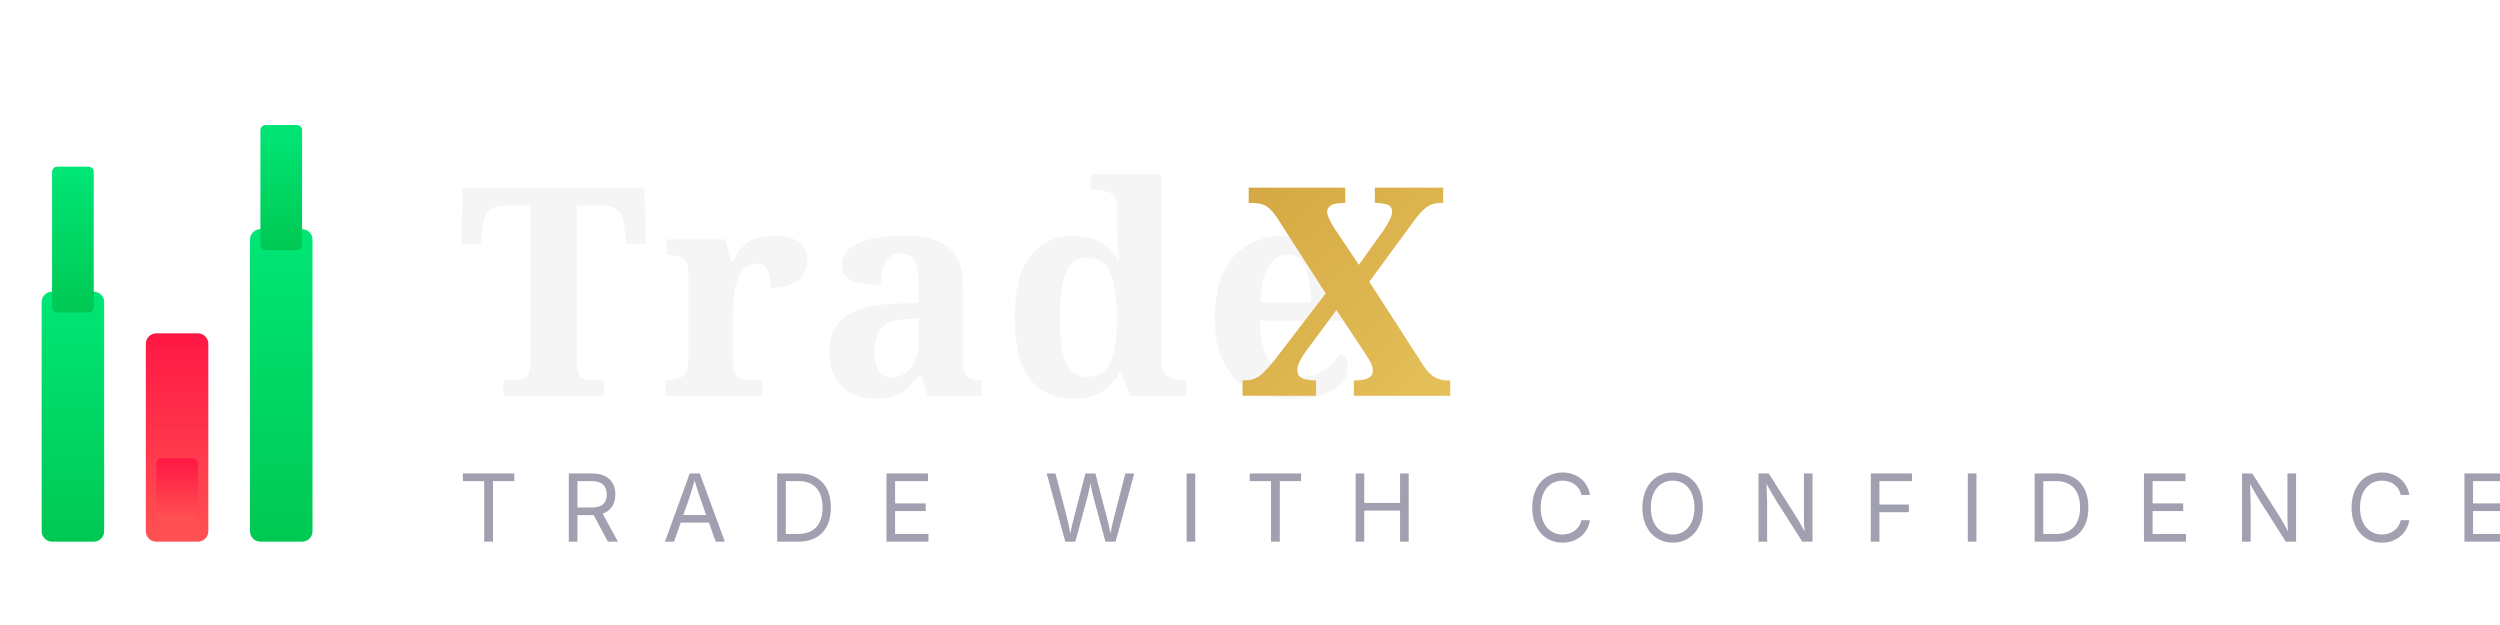
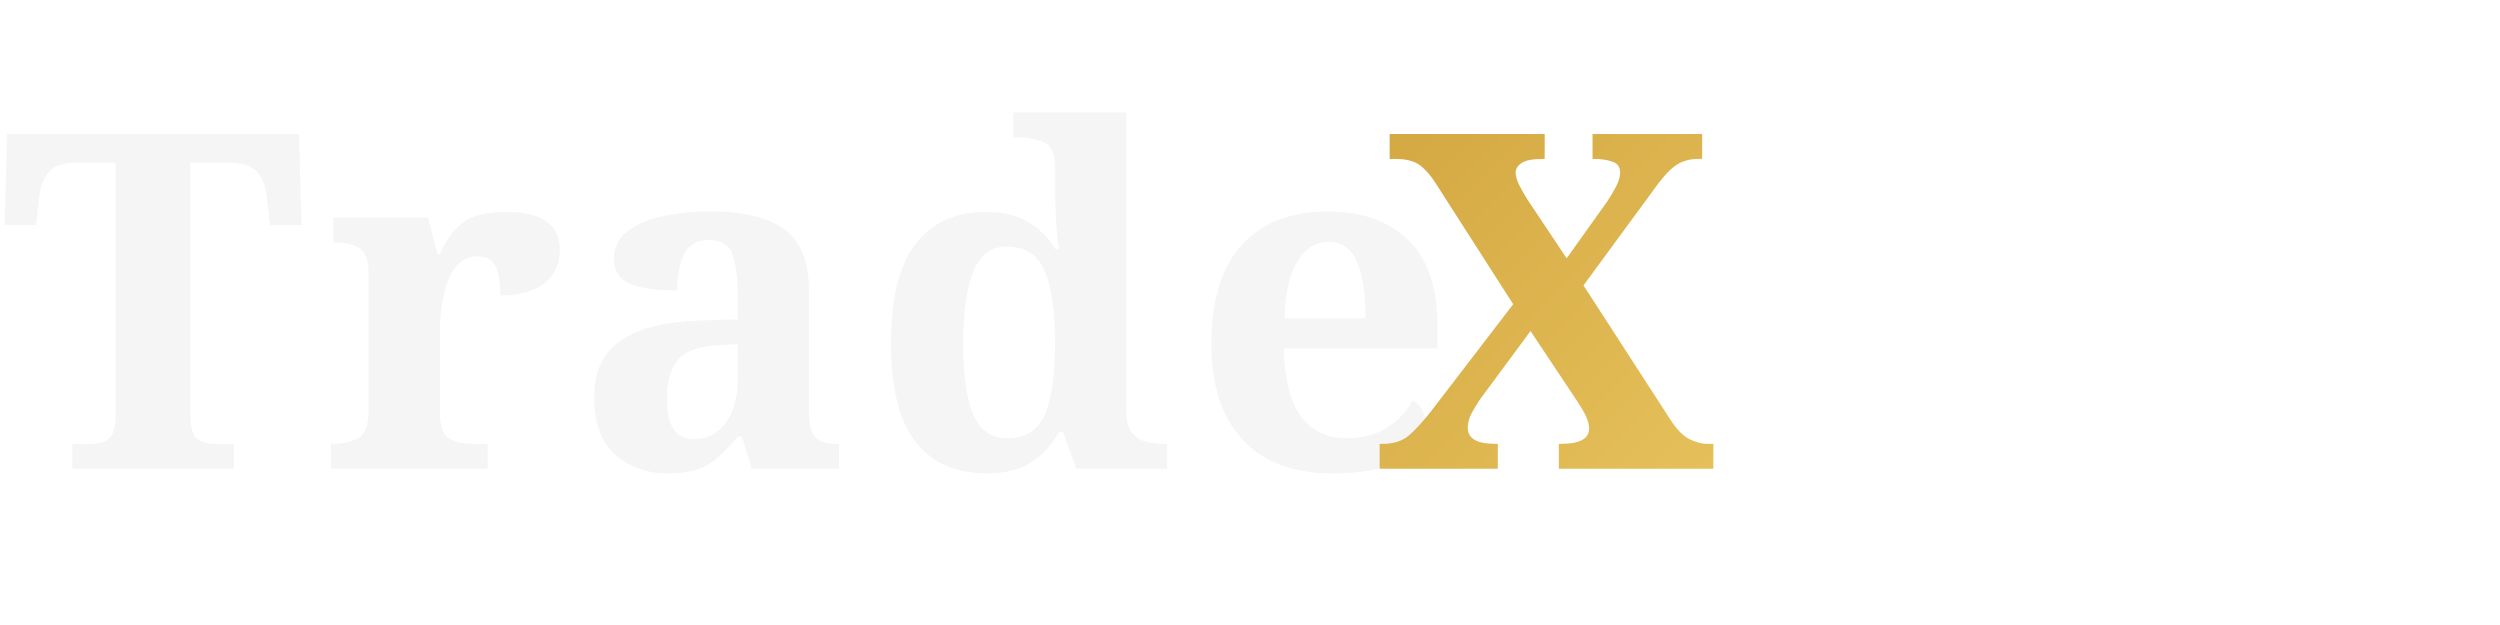
- <svg xmlns="http://www.w3.org/2000/svg" viewBox="0 0 240 60" fill="none">
+ <svg xmlns="http://www.w3.org/2000/svg" viewBox="0 0 160 40" fill="none">
  <defs>
    <linearGradient id="goldGrad" x1="0%" y1="0%" x2="100%" y2="100%">
      <stop offset="0%" stop-color="#D4A843" />
      <stop offset="100%" stop-color="#E5C05A" />
    </linearGradient>
-     <linearGradient id="barUp" x1="0" y1="1" x2="0" y2="0">
-       <stop offset="0%" stop-color="#00C853" />
-       <stop offset="100%" stop-color="#00E676" />
-     </linearGradient>
-     <linearGradient id="barDown" x1="0" y1="0" x2="0" y2="1">
-       <stop offset="0%" stop-color="#FF1744" />
-       <stop offset="100%" stop-color="#FF5252" />
-     </linearGradient>
  </defs>
-   <g transform="translate(4, 12)">
-     <rect x="0" y="16" width="6" height="24" rx="1" fill="url(#barUp)" />
-     <rect x="1" y="4" width="4" height="14" rx="0.5" fill="url(#barUp)" />
-     <rect x="10" y="20" width="6" height="20" rx="1" fill="url(#barDown)" />
-     <rect x="11" y="32" width="4" height="6" rx="0.5" fill="url(#barDown)" />
-     <rect x="20" y="10" width="6" height="30" rx="1" fill="url(#barUp)" />
-     <rect x="21" y="0" width="4" height="12" rx="0.5" fill="url(#barUp)" />
-   </g>
-   <text x="44" y="38" font-family="'Playfair Display', Georgia, serif" font-size="28" font-weight="700" fill="#F5F5F5" letter-spacing="1">Trade</text>
-   <text x="119" y="38" font-family="'Playfair Display', Georgia, serif" font-size="28" font-weight="700" fill="url(#goldGrad)" letter-spacing="1">X</text>
-   <text x="44" y="52" font-family="Inter, sans-serif" font-size="9" fill="#A0A0B0" letter-spacing="4">TRADE WITH CONFIDENCE</text>
+   <text x="0" y="30" font-family="'Playfair Display', Georgia, serif" font-size="30" font-weight="700" fill="#F5F5F5" letter-spacing="1">Trade</text>
+   <text x="88" y="30" font-family="'Playfair Display', Georgia, serif" font-size="30" font-weight="700" fill="url(#goldGrad)" letter-spacing="1">X</text>
</svg>
